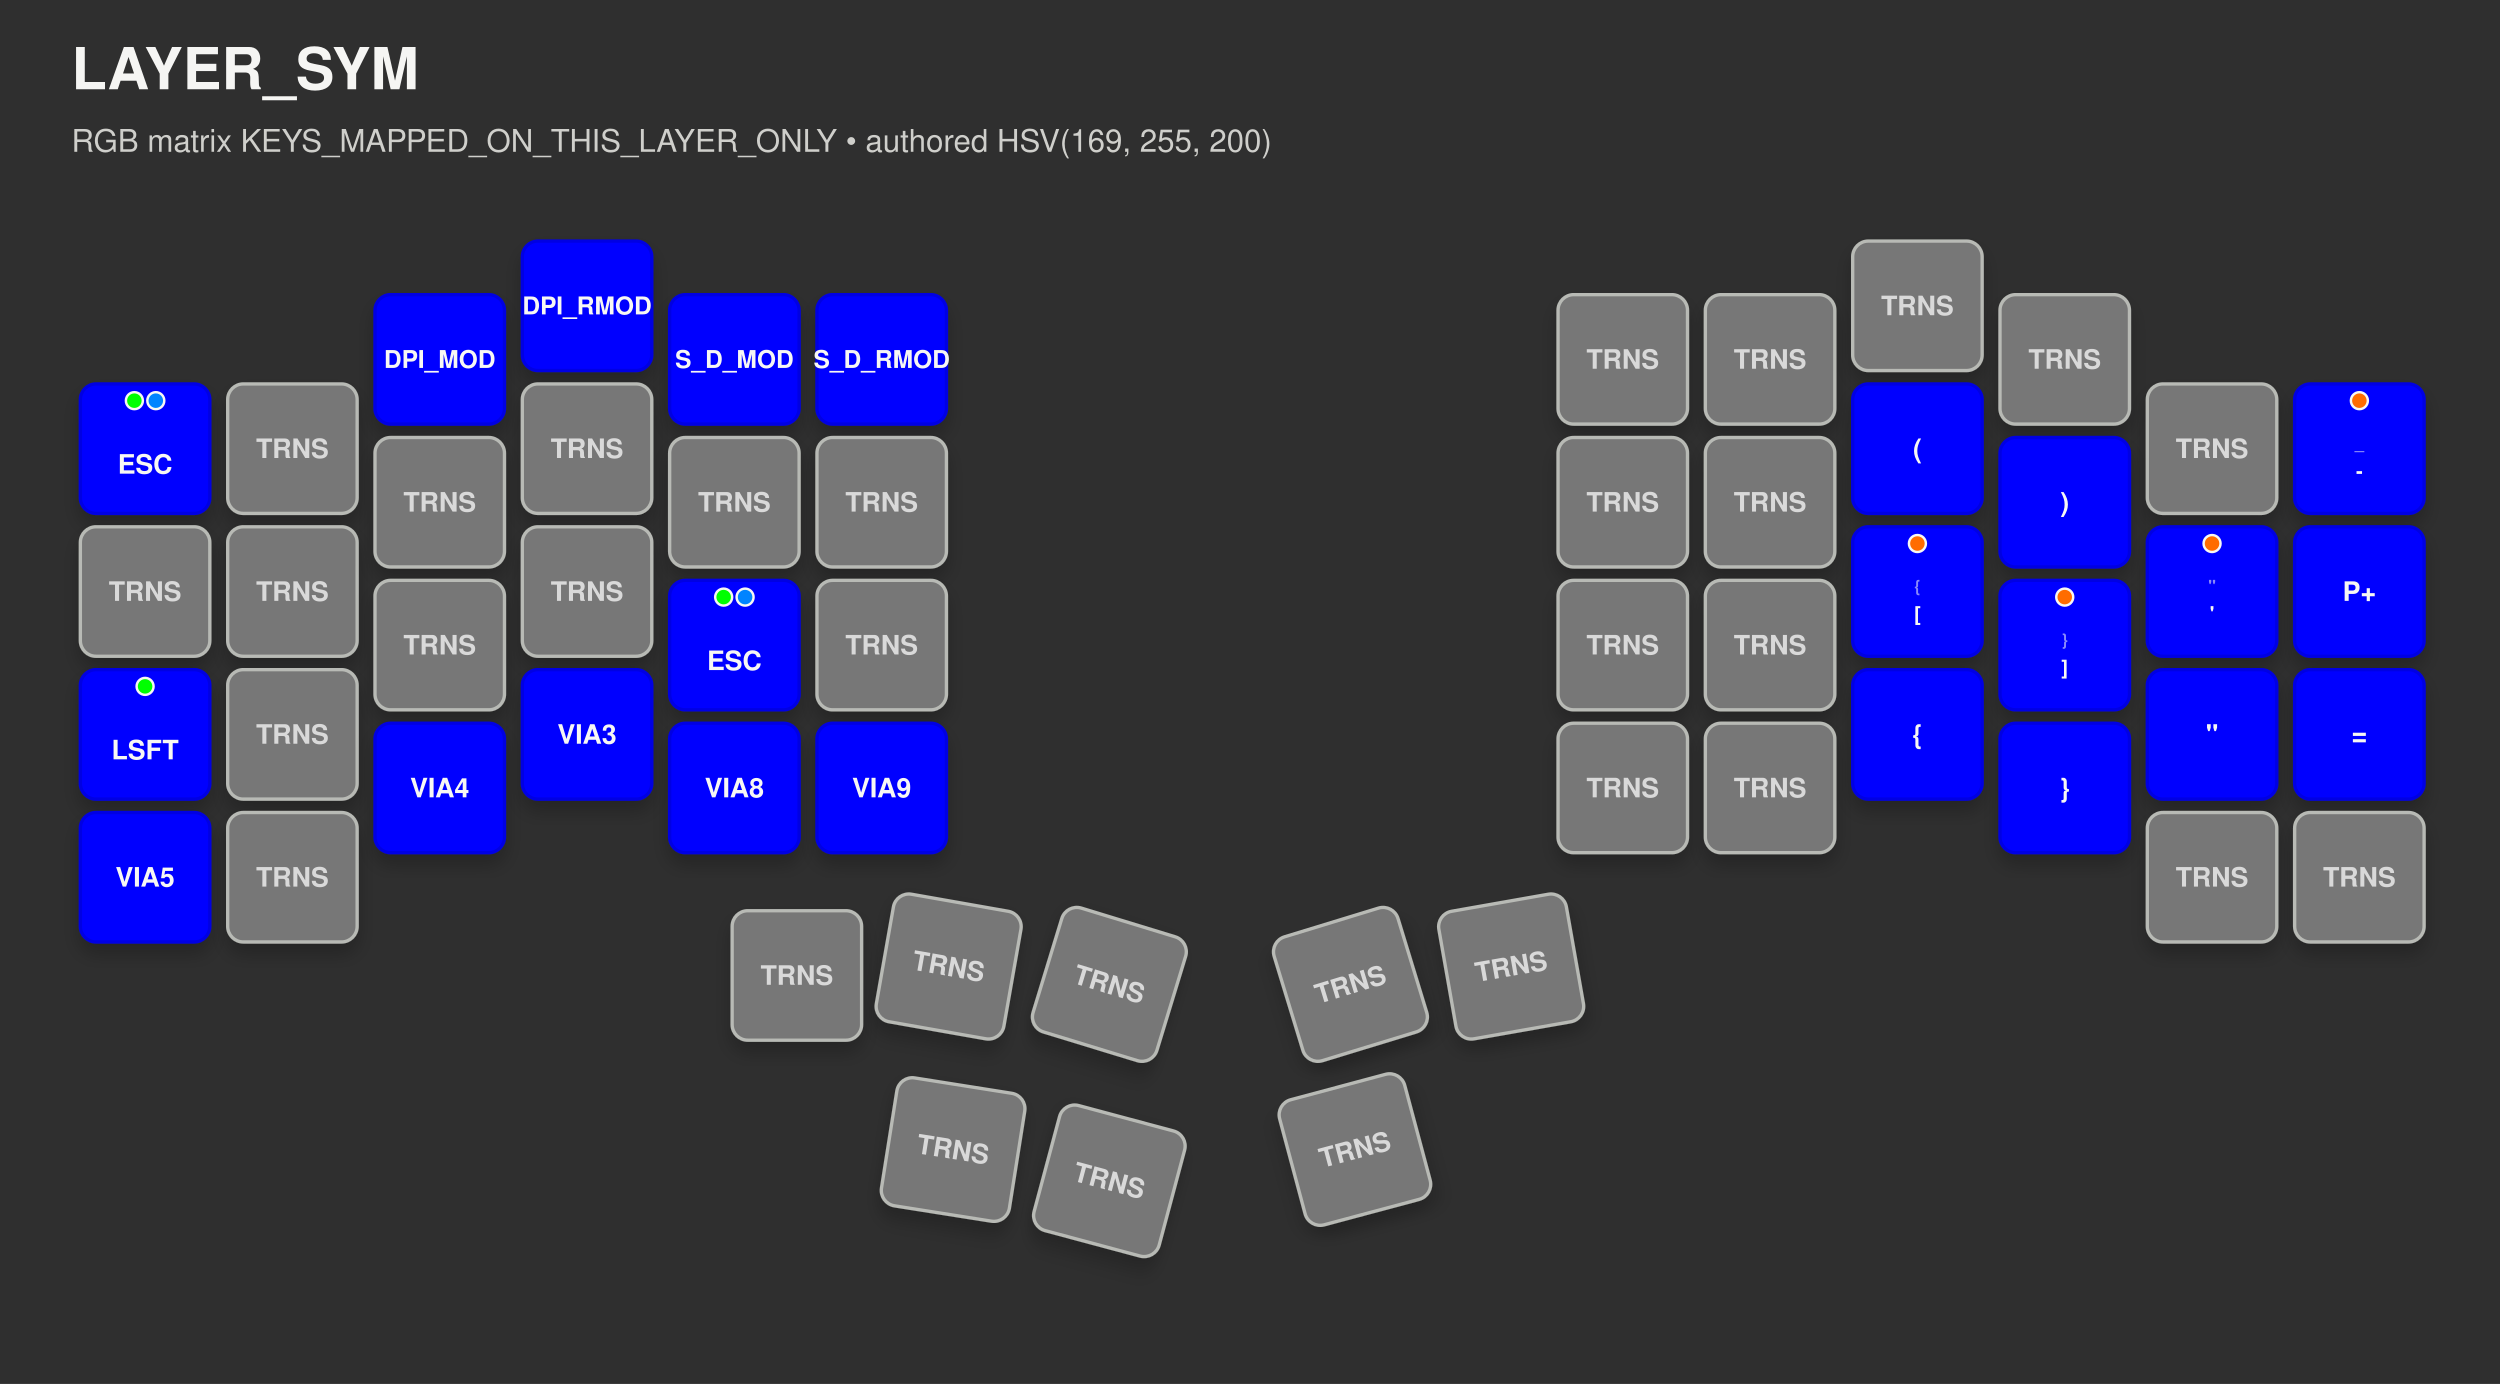
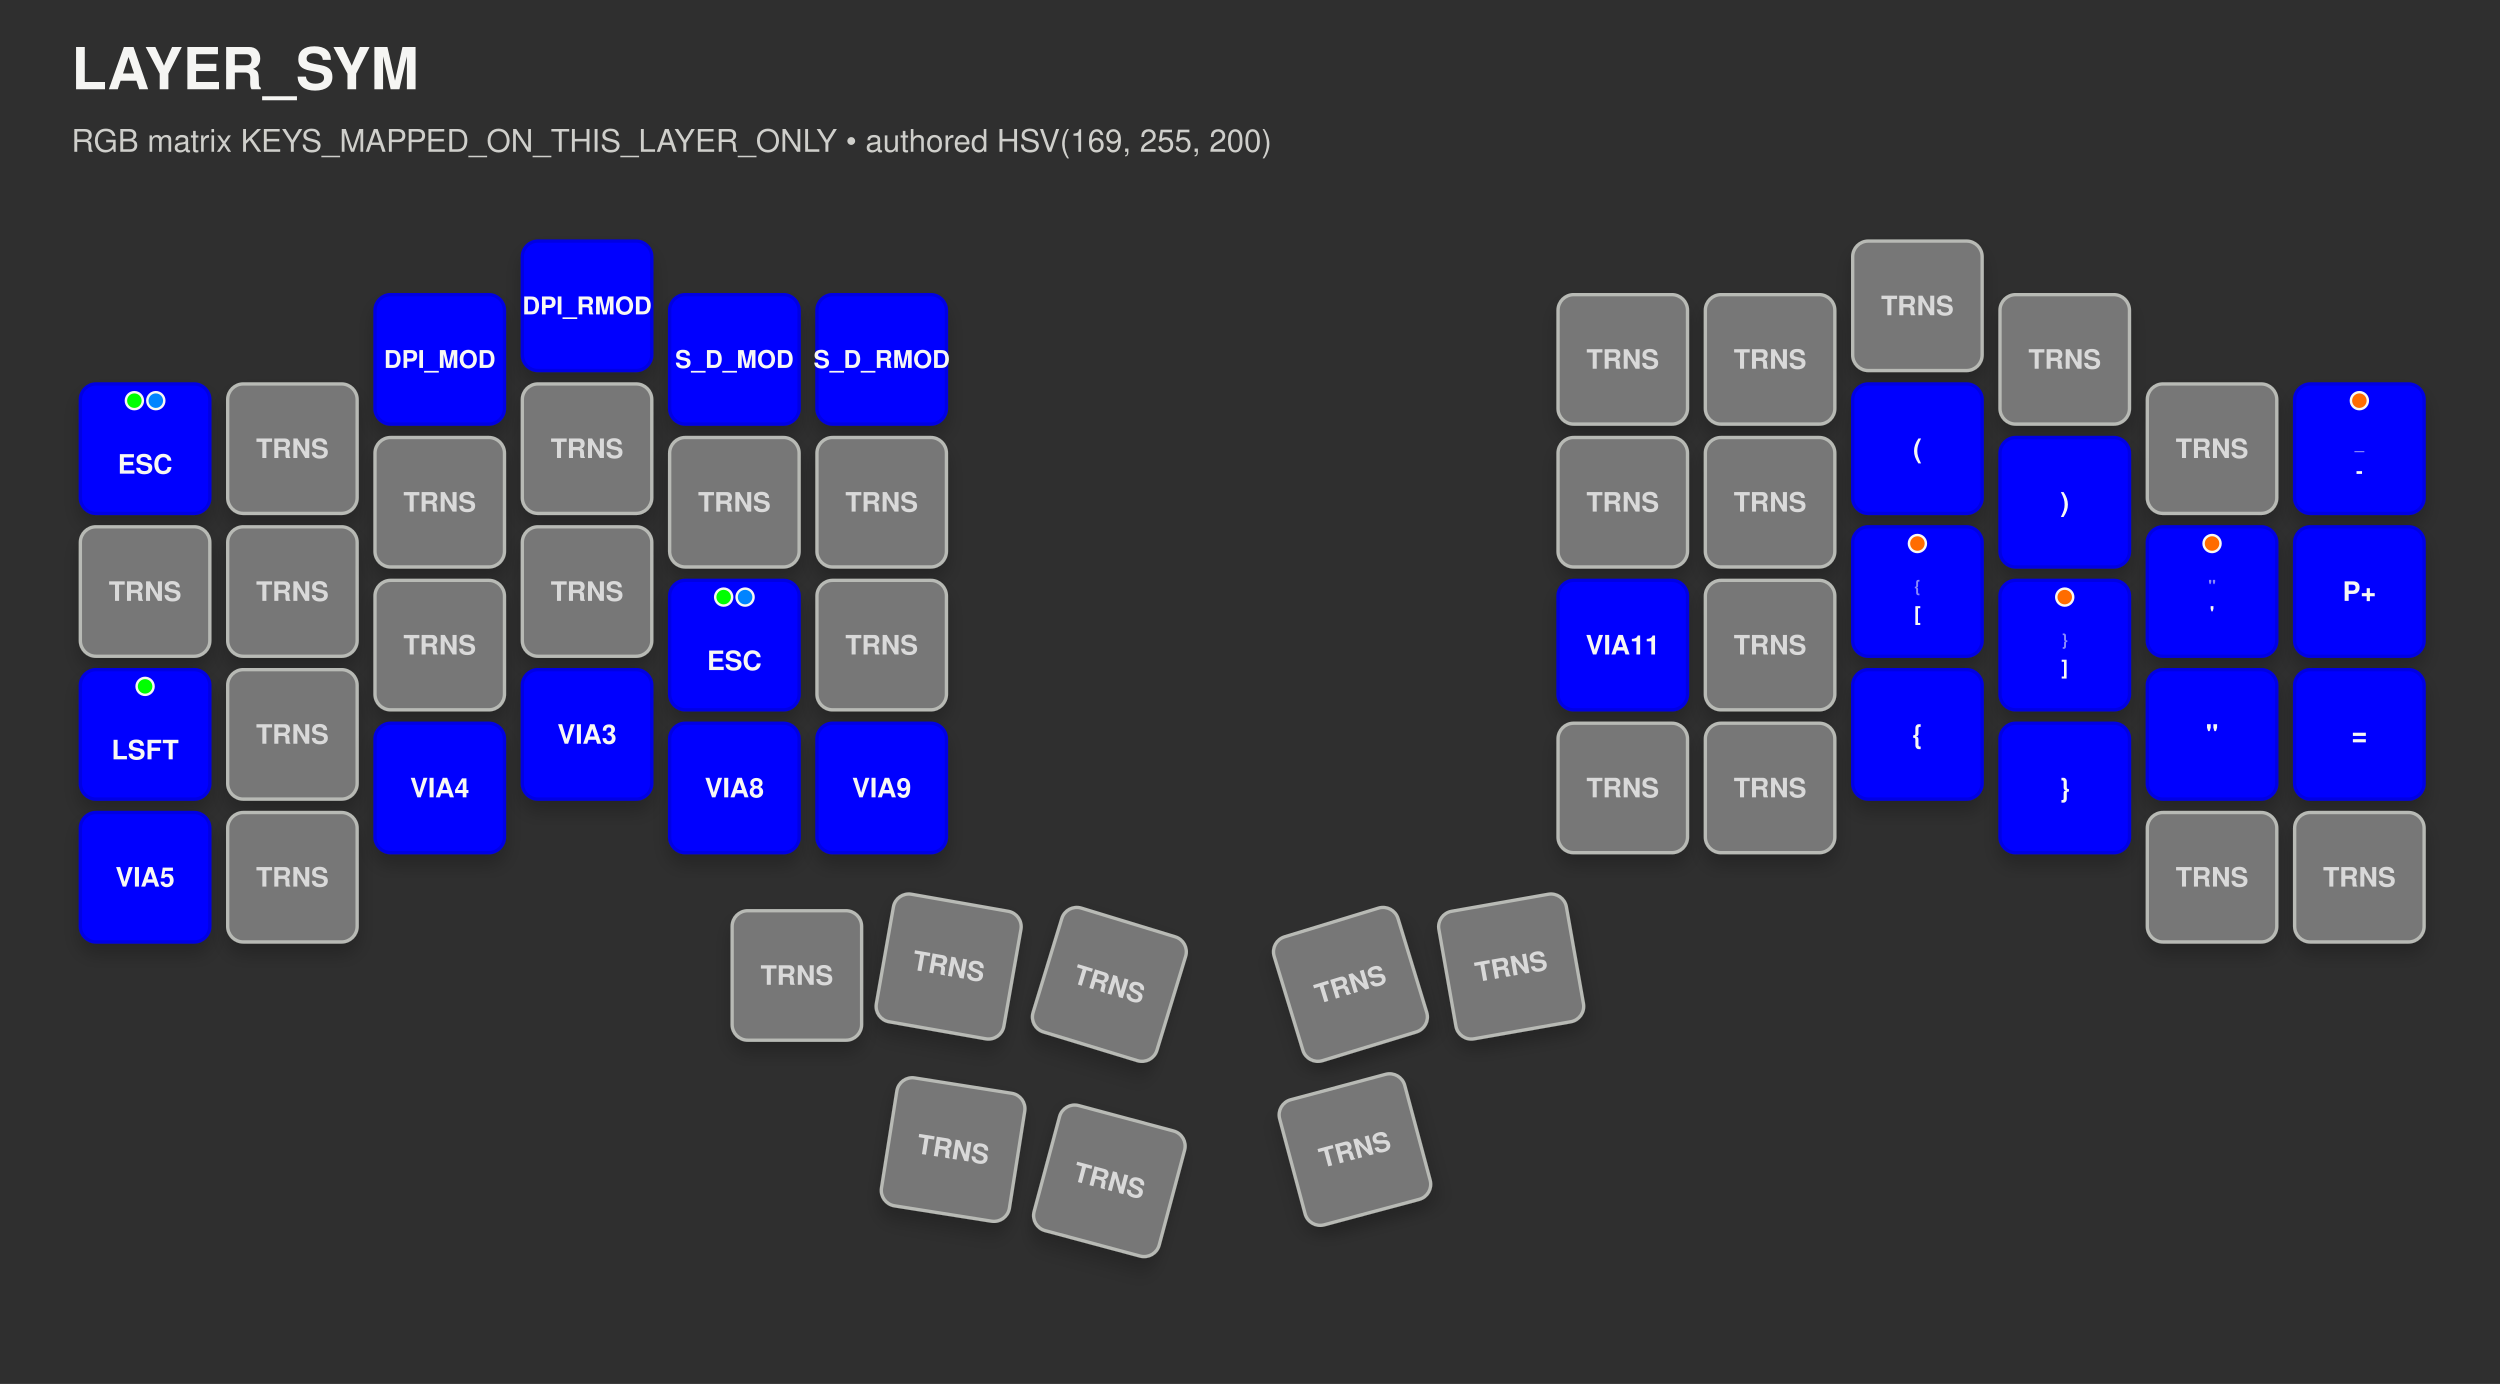
<svg xmlns="http://www.w3.org/2000/svg" width="1120" height="620" viewBox="0 0 1120 620" role="img" aria-labelledby="title desc">
  <defs>
    <filter id="shadow" x="-20%" y="-20%" width="140%" height="140%">
      <feDropShadow dx="0" dy="5" stdDeviation="4" flood-color="#000000" flood-opacity="0.22" />
    </filter>
  </defs>
  <rect width="1120" height="620" fill="#2f2f2f" />
  <text x="32" y="40" fill="#f5f5f3" font-size="26" font-family="Helvetica, Arial, sans-serif" font-weight="700">LAYER_SYM</text>
  <text x="32" y="68" fill="#cfcfcb" font-size="14" font-family="Helvetica, Arial, sans-serif">RGB matrix KEYS_MAPPED_ON_THIS_LAYER_ONLY • authored HSV(169, 255, 200)</text>
  <g transform="rotate(0 65.0 201.0)">
    <rect x="36.0" y="172.0" width="58" height="58" rx="7" fill="#0006ff" stroke="#0000e3" stroke-width="1.5" filter="url(#shadow)" />
    <text x="65.0" y="208.0" fill="#f7f7f4" fill-opacity="1.00" font-size="12.0" text-anchor="middle" dominant-baseline="middle" font-family="Helvetica, Arial, sans-serif" font-weight="600">ESC</text>
    <circle cx="60.2" cy="179.5" r="3.8" fill="#00ff00" stroke="#f7f7f4" stroke-width="1.1" />
    <circle cx="69.8" cy="179.5" r="3.8" fill="#0084ff" stroke="#f7f7f4" stroke-width="1.1" />
  </g>
  <g transform="rotate(0 131.0 201.0)">
    <rect x="102.0" y="172.0" width="58" height="58" rx="7" fill="#777777" stroke="#b8bab5" stroke-width="1.5" filter="url(#shadow)" />
    <text x="131.0" y="201.0" fill="#ffffff" fill-opacity="0.72" font-size="12.0" text-anchor="middle" dominant-baseline="middle" font-family="Helvetica, Arial, sans-serif" font-weight="600">TRNS</text>
  </g>
  <g transform="rotate(0 197.0 161.0)">
    <rect x="168.0" y="132.0" width="58" height="58" rx="7" fill="#0006ff" stroke="#0000e3" stroke-width="1.5" filter="url(#shadow)" />
    <text x="197.0" y="161.0" fill="#f7f7f4" fill-opacity="1.00" font-size="11.0" text-anchor="middle" dominant-baseline="middle" font-family="Helvetica, Arial, sans-serif" font-weight="600">DPI_MOD</text>
  </g>
  <g transform="rotate(0 263.0 137.0)">
    <rect x="234.0" y="108.0" width="58" height="58" rx="7" fill="#0006ff" stroke="#0000e3" stroke-width="1.5" filter="url(#shadow)" />
    <text x="263.0" y="137.0" fill="#f7f7f4" fill-opacity="1.00" font-size="11.0" text-anchor="middle" dominant-baseline="middle" font-family="Helvetica, Arial, sans-serif" font-weight="600" textLength="48.0" lengthAdjust="spacingAndGlyphs">DPI_RMOD</text>
  </g>
  <g transform="rotate(0 329.0 161.0)">
    <rect x="300.0" y="132.0" width="58" height="58" rx="7" fill="#0006ff" stroke="#0000e3" stroke-width="1.5" filter="url(#shadow)" />
    <text x="329.0" y="161.0" fill="#f7f7f4" fill-opacity="1.00" font-size="11.0" text-anchor="middle" dominant-baseline="middle" font-family="Helvetica, Arial, sans-serif" font-weight="600" textLength="48.0" lengthAdjust="spacingAndGlyphs">S_D_MOD</text>
  </g>
  <g transform="rotate(0 395.0 161.0)">
    <rect x="366.0" y="132.0" width="58" height="58" rx="7" fill="#0006ff" stroke="#0000e3" stroke-width="1.5" filter="url(#shadow)" />
    <text x="395.0" y="161.0" fill="#f7f7f4" fill-opacity="1.00" font-size="11.0" text-anchor="middle" dominant-baseline="middle" font-family="Helvetica, Arial, sans-serif" font-weight="600" textLength="48.0" lengthAdjust="spacingAndGlyphs">S_D_RMOD</text>
  </g>
  <g transform="rotate(0 727.0 161.0)">
    <rect x="698.0" y="132.0" width="58" height="58" rx="7" fill="#777777" stroke="#b8bab5" stroke-width="1.5" filter="url(#shadow)" />
    <text x="727.0" y="161.0" fill="#ffffff" fill-opacity="0.72" font-size="12.0" text-anchor="middle" dominant-baseline="middle" font-family="Helvetica, Arial, sans-serif" font-weight="600">TRNS</text>
  </g>
  <g transform="rotate(0 793.0 161.0)">
    <rect x="764.0" y="132.0" width="58" height="58" rx="7" fill="#777777" stroke="#b8bab5" stroke-width="1.5" filter="url(#shadow)" />
    <text x="793.0" y="161.0" fill="#ffffff" fill-opacity="0.72" font-size="12.0" text-anchor="middle" dominant-baseline="middle" font-family="Helvetica, Arial, sans-serif" font-weight="600">TRNS</text>
  </g>
  <g transform="rotate(0 859.0 137.0)">
    <rect x="830.0" y="108.0" width="58" height="58" rx="7" fill="#777777" stroke="#b8bab5" stroke-width="1.5" filter="url(#shadow)" />
    <text x="859.0" y="137.0" fill="#ffffff" fill-opacity="0.72" font-size="12.0" text-anchor="middle" dominant-baseline="middle" font-family="Helvetica, Arial, sans-serif" font-weight="600">TRNS</text>
  </g>
  <g transform="rotate(0 925.0 161.0)">
    <rect x="896.0" y="132.0" width="58" height="58" rx="7" fill="#777777" stroke="#b8bab5" stroke-width="1.5" filter="url(#shadow)" />
    <text x="925.0" y="161.0" fill="#ffffff" fill-opacity="0.72" font-size="12.0" text-anchor="middle" dominant-baseline="middle" font-family="Helvetica, Arial, sans-serif" font-weight="600">TRNS</text>
  </g>
  <g transform="rotate(0 991.0 201.0)">
    <rect x="962.0" y="172.0" width="58" height="58" rx="7" fill="#777777" stroke="#b8bab5" stroke-width="1.5" filter="url(#shadow)" />
    <text x="991.0" y="201.0" fill="#ffffff" fill-opacity="0.72" font-size="12.0" text-anchor="middle" dominant-baseline="middle" font-family="Helvetica, Arial, sans-serif" font-weight="600">TRNS</text>
  </g>
  <g transform="rotate(0 1057.0 201.0)">
    <rect x="1028.0" y="172.0" width="58" height="58" rx="7" fill="#0006ff" stroke="#0000e3" stroke-width="1.5" filter="url(#shadow)" />
    <text x="1057.0" y="198.6" fill="#f7f7f4" fill-opacity="0.56" font-size="7.4" text-anchor="middle" dominant-baseline="middle" font-family="Helvetica, Arial, sans-serif" font-weight="650">_</text>
    <text x="1057.0" y="211.0" fill="#f7f7f4" fill-opacity="1.00" font-size="9.1" text-anchor="middle" dominant-baseline="middle" font-family="Helvetica, Arial, sans-serif" font-weight="600">-</text>
    <circle cx="1057.0" cy="179.5" r="3.8" fill="#ff6c00" stroke="#f7f7f4" stroke-width="1.1" />
  </g>
  <g transform="rotate(0 65.0 265.0)">
    <rect x="36.0" y="236.0" width="58" height="58" rx="7" fill="#777777" stroke="#b8bab5" stroke-width="1.5" filter="url(#shadow)" />
    <text x="65.0" y="265.0" fill="#ffffff" fill-opacity="0.72" font-size="12.0" text-anchor="middle" dominant-baseline="middle" font-family="Helvetica, Arial, sans-serif" font-weight="600">TRNS</text>
  </g>
  <g transform="rotate(0 131.0 265.0)">
    <rect x="102.0" y="236.0" width="58" height="58" rx="7" fill="#777777" stroke="#b8bab5" stroke-width="1.5" filter="url(#shadow)" />
    <text x="131.0" y="265.0" fill="#ffffff" fill-opacity="0.72" font-size="12.0" text-anchor="middle" dominant-baseline="middle" font-family="Helvetica, Arial, sans-serif" font-weight="600">TRNS</text>
  </g>
  <g transform="rotate(0 197.0 225.0)">
    <rect x="168.0" y="196.0" width="58" height="58" rx="7" fill="#777777" stroke="#b8bab5" stroke-width="1.5" filter="url(#shadow)" />
    <text x="197.0" y="225.0" fill="#ffffff" fill-opacity="0.72" font-size="12.0" text-anchor="middle" dominant-baseline="middle" font-family="Helvetica, Arial, sans-serif" font-weight="600">TRNS</text>
  </g>
  <g transform="rotate(0 263.0 201.0)">
    <rect x="234.0" y="172.0" width="58" height="58" rx="7" fill="#777777" stroke="#b8bab5" stroke-width="1.5" filter="url(#shadow)" />
    <text x="263.0" y="201.0" fill="#ffffff" fill-opacity="0.72" font-size="12.0" text-anchor="middle" dominant-baseline="middle" font-family="Helvetica, Arial, sans-serif" font-weight="600">TRNS</text>
  </g>
  <g transform="rotate(0 329.0 225.0)">
    <rect x="300.0" y="196.0" width="58" height="58" rx="7" fill="#777777" stroke="#b8bab5" stroke-width="1.5" filter="url(#shadow)" />
    <text x="329.0" y="225.0" fill="#ffffff" fill-opacity="0.72" font-size="12.0" text-anchor="middle" dominant-baseline="middle" font-family="Helvetica, Arial, sans-serif" font-weight="600">TRNS</text>
  </g>
  <g transform="rotate(0 395.0 225.0)">
    <rect x="366.0" y="196.0" width="58" height="58" rx="7" fill="#777777" stroke="#b8bab5" stroke-width="1.5" filter="url(#shadow)" />
    <text x="395.0" y="225.0" fill="#ffffff" fill-opacity="0.72" font-size="12.0" text-anchor="middle" dominant-baseline="middle" font-family="Helvetica, Arial, sans-serif" font-weight="600">TRNS</text>
  </g>
  <g transform="rotate(0 727.0 225.0)">
    <rect x="698.0" y="196.0" width="58" height="58" rx="7" fill="#777777" stroke="#b8bab5" stroke-width="1.5" filter="url(#shadow)" />
    <text x="727.0" y="225.0" fill="#ffffff" fill-opacity="0.72" font-size="12.0" text-anchor="middle" dominant-baseline="middle" font-family="Helvetica, Arial, sans-serif" font-weight="600">TRNS</text>
  </g>
  <g transform="rotate(0 793.0 225.0)">
    <rect x="764.0" y="196.0" width="58" height="58" rx="7" fill="#777777" stroke="#b8bab5" stroke-width="1.5" filter="url(#shadow)" />
    <text x="793.0" y="225.0" fill="#ffffff" fill-opacity="0.72" font-size="12.0" text-anchor="middle" dominant-baseline="middle" font-family="Helvetica, Arial, sans-serif" font-weight="600">TRNS</text>
  </g>
  <g transform="rotate(0 859.0 201.0)">
    <rect x="830.0" y="172.0" width="58" height="58" rx="7" fill="#0006ff" stroke="#0000e3" stroke-width="1.5" filter="url(#shadow)" />
    <text x="859.0" y="201.0" fill="#f7f7f4" fill-opacity="1.00" font-size="12.0" text-anchor="middle" dominant-baseline="middle" font-family="Helvetica, Arial, sans-serif" font-weight="600">(</text>
  </g>
  <g transform="rotate(0 925.0 225.0)">
    <rect x="896.0" y="196.0" width="58" height="58" rx="7" fill="#0006ff" stroke="#0000e3" stroke-width="1.5" filter="url(#shadow)" />
    <text x="925.0" y="225.0" fill="#f7f7f4" fill-opacity="1.00" font-size="12.0" text-anchor="middle" dominant-baseline="middle" font-family="Helvetica, Arial, sans-serif" font-weight="600">)</text>
  </g>
  <g transform="rotate(0 991.0 265.0)">
    <rect x="962.0" y="236.0" width="58" height="58" rx="7" fill="#0006ff" stroke="#0000e3" stroke-width="1.5" filter="url(#shadow)" />
    <text x="991.0" y="262.6" fill="#f7f7f4" fill-opacity="0.56" font-size="7.4" text-anchor="middle" dominant-baseline="middle" font-family="Helvetica, Arial, sans-serif" font-weight="650">"</text>
    <text x="991.0" y="275.0" fill="#f7f7f4" fill-opacity="1.00" font-size="9.1" text-anchor="middle" dominant-baseline="middle" font-family="Helvetica, Arial, sans-serif" font-weight="600">'</text>
    <circle cx="991.0" cy="243.5" r="3.8" fill="#ff6c00" stroke="#f7f7f4" stroke-width="1.1" />
  </g>
  <g transform="rotate(0 1057.0 265.0)">
    <rect x="1028.0" y="236.0" width="58" height="58" rx="7" fill="#0006ff" stroke="#0000e3" stroke-width="1.5" filter="url(#shadow)" />
    <text x="1057.0" y="265.0" fill="#f7f7f4" fill-opacity="1.00" font-size="12.0" text-anchor="middle" dominant-baseline="middle" font-family="Helvetica, Arial, sans-serif" font-weight="600">P+</text>
  </g>
  <g transform="rotate(0 65.0 329.0)">
    <rect x="36.0" y="300.0" width="58" height="58" rx="7" fill="#0006ff" stroke="#0000e3" stroke-width="1.5" filter="url(#shadow)" />
    <text x="65.0" y="336.0" fill="#f7f7f4" fill-opacity="1.00" font-size="12.0" text-anchor="middle" dominant-baseline="middle" font-family="Helvetica, Arial, sans-serif" font-weight="600">LSFT</text>
    <circle cx="65.0" cy="307.5" r="3.8" fill="#00ff00" stroke="#f7f7f4" stroke-width="1.1" />
  </g>
  <g transform="rotate(0 131.0 329.0)">
    <rect x="102.0" y="300.0" width="58" height="58" rx="7" fill="#777777" stroke="#b8bab5" stroke-width="1.5" filter="url(#shadow)" />
    <text x="131.0" y="329.0" fill="#ffffff" fill-opacity="0.72" font-size="12.0" text-anchor="middle" dominant-baseline="middle" font-family="Helvetica, Arial, sans-serif" font-weight="600">TRNS</text>
  </g>
  <g transform="rotate(0 197.0 289.0)">
    <rect x="168.0" y="260.0" width="58" height="58" rx="7" fill="#777777" stroke="#b8bab5" stroke-width="1.5" filter="url(#shadow)" />
    <text x="197.0" y="289.0" fill="#ffffff" fill-opacity="0.72" font-size="12.0" text-anchor="middle" dominant-baseline="middle" font-family="Helvetica, Arial, sans-serif" font-weight="600">TRNS</text>
  </g>
  <g transform="rotate(0 263.0 265.0)">
    <rect x="234.0" y="236.0" width="58" height="58" rx="7" fill="#777777" stroke="#b8bab5" stroke-width="1.5" filter="url(#shadow)" />
    <text x="263.0" y="265.0" fill="#ffffff" fill-opacity="0.72" font-size="12.0" text-anchor="middle" dominant-baseline="middle" font-family="Helvetica, Arial, sans-serif" font-weight="600">TRNS</text>
  </g>
  <g transform="rotate(0 329.0 289.0)">
    <rect x="300.0" y="260.0" width="58" height="58" rx="7" fill="#0006ff" stroke="#0000e3" stroke-width="1.5" filter="url(#shadow)" />
    <text x="329.0" y="296.0" fill="#f7f7f4" fill-opacity="1.00" font-size="12.0" text-anchor="middle" dominant-baseline="middle" font-family="Helvetica, Arial, sans-serif" font-weight="600">ESC</text>
    <circle cx="324.2" cy="267.5" r="3.8" fill="#00ff00" stroke="#f7f7f4" stroke-width="1.1" />
    <circle cx="333.8" cy="267.5" r="3.8" fill="#0084ff" stroke="#f7f7f4" stroke-width="1.1" />
  </g>
  <g transform="rotate(0 395.0 289.0)">
    <rect x="366.0" y="260.0" width="58" height="58" rx="7" fill="#777777" stroke="#b8bab5" stroke-width="1.5" filter="url(#shadow)" />
    <text x="395.0" y="289.0" fill="#ffffff" fill-opacity="0.72" font-size="12.0" text-anchor="middle" dominant-baseline="middle" font-family="Helvetica, Arial, sans-serif" font-weight="600">TRNS</text>
  </g>
  <g transform="rotate(0 727.0 289.0)">
-     <rect x="698.0" y="260.0" width="58" height="58" rx="7" fill="#777777" stroke="#b8bab5" stroke-width="1.5" filter="url(#shadow)" />
-     <text x="727.0" y="289.0" fill="#ffffff" fill-opacity="0.72" font-size="12.0" text-anchor="middle" dominant-baseline="middle" font-family="Helvetica, Arial, sans-serif" font-weight="600">TRNS</text>
+     <rect x="698.0" y="260.0" width="58" height="58" rx="7" fill="#0006ff" stroke="#0000e3" stroke-width="1.5" filter="url(#shadow)" />
+     <text x="727.0" y="289.0" fill="#f7f7f4" fill-opacity="1.00" font-size="12.0" text-anchor="middle" dominant-baseline="middle" font-family="Helvetica, Arial, sans-serif" font-weight="600">VIA11</text>
  </g>
  <g transform="rotate(0 793.0 289.0)">
    <rect x="764.0" y="260.0" width="58" height="58" rx="7" fill="#777777" stroke="#b8bab5" stroke-width="1.5" filter="url(#shadow)" />
    <text x="793.0" y="289.0" fill="#ffffff" fill-opacity="0.72" font-size="12.0" text-anchor="middle" dominant-baseline="middle" font-family="Helvetica, Arial, sans-serif" font-weight="600">TRNS</text>
  </g>
  <g transform="rotate(0 859.0 265.0)">
    <rect x="830.0" y="236.0" width="58" height="58" rx="7" fill="#0006ff" stroke="#0000e3" stroke-width="1.5" filter="url(#shadow)" />
    <text x="859.0" y="262.6" fill="#f7f7f4" fill-opacity="0.56" font-size="7.4" text-anchor="middle" dominant-baseline="middle" font-family="Helvetica, Arial, sans-serif" font-weight="650">{</text>
    <text x="859.0" y="275.0" fill="#f7f7f4" fill-opacity="1.00" font-size="9.1" text-anchor="middle" dominant-baseline="middle" font-family="Helvetica, Arial, sans-serif" font-weight="600">[</text>
    <circle cx="859.0" cy="243.5" r="3.8" fill="#ff6c00" stroke="#f7f7f4" stroke-width="1.1" />
  </g>
  <g transform="rotate(0 925.0 289.0)">
    <rect x="896.0" y="260.0" width="58" height="58" rx="7" fill="#0006ff" stroke="#0000e3" stroke-width="1.5" filter="url(#shadow)" />
    <text x="925.0" y="286.6" fill="#f7f7f4" fill-opacity="0.56" font-size="7.4" text-anchor="middle" dominant-baseline="middle" font-family="Helvetica, Arial, sans-serif" font-weight="650">}</text>
    <text x="925.0" y="299.0" fill="#f7f7f4" fill-opacity="1.00" font-size="9.1" text-anchor="middle" dominant-baseline="middle" font-family="Helvetica, Arial, sans-serif" font-weight="600">]</text>
    <circle cx="925.0" cy="267.5" r="3.8" fill="#ff6c00" stroke="#f7f7f4" stroke-width="1.1" />
  </g>
  <g transform="rotate(0 991.0 329.0)">
    <rect x="962.0" y="300.0" width="58" height="58" rx="7" fill="#0006ff" stroke="#0000e3" stroke-width="1.5" filter="url(#shadow)" />
    <text x="991.0" y="329.0" fill="#f7f7f4" fill-opacity="1.00" font-size="12.0" text-anchor="middle" dominant-baseline="middle" font-family="Helvetica, Arial, sans-serif" font-weight="600">"</text>
  </g>
  <g transform="rotate(0 1057.0 329.0)">
    <rect x="1028.0" y="300.0" width="58" height="58" rx="7" fill="#0006ff" stroke="#0000e3" stroke-width="1.5" filter="url(#shadow)" />
    <text x="1057.0" y="329.0" fill="#f7f7f4" fill-opacity="1.00" font-size="12.0" text-anchor="middle" dominant-baseline="middle" font-family="Helvetica, Arial, sans-serif" font-weight="600">=</text>
  </g>
  <g transform="rotate(0 65.0 393.0)">
    <rect x="36.0" y="364.0" width="58" height="58" rx="7" fill="#0006ff" stroke="#0000e3" stroke-width="1.5" filter="url(#shadow)" />
    <text x="65.0" y="393.0" fill="#f7f7f4" fill-opacity="1.00" font-size="12.0" text-anchor="middle" dominant-baseline="middle" font-family="Helvetica, Arial, sans-serif" font-weight="600">VIA5</text>
  </g>
  <g transform="rotate(0 131.0 393.0)">
    <rect x="102.0" y="364.0" width="58" height="58" rx="7" fill="#777777" stroke="#b8bab5" stroke-width="1.5" filter="url(#shadow)" />
    <text x="131.0" y="393.0" fill="#ffffff" fill-opacity="0.72" font-size="12.0" text-anchor="middle" dominant-baseline="middle" font-family="Helvetica, Arial, sans-serif" font-weight="600">TRNS</text>
  </g>
  <g transform="rotate(0 197.0 353.0)">
    <rect x="168.0" y="324.0" width="58" height="58" rx="7" fill="#0006ff" stroke="#0000e3" stroke-width="1.5" filter="url(#shadow)" />
    <text x="197.0" y="353.0" fill="#f7f7f4" fill-opacity="1.00" font-size="12.0" text-anchor="middle" dominant-baseline="middle" font-family="Helvetica, Arial, sans-serif" font-weight="600">VIA4</text>
  </g>
  <g transform="rotate(0 263.0 329.0)">
    <rect x="234.0" y="300.0" width="58" height="58" rx="7" fill="#0006ff" stroke="#0000e3" stroke-width="1.5" filter="url(#shadow)" />
    <text x="263.0" y="329.0" fill="#f7f7f4" fill-opacity="1.00" font-size="12.0" text-anchor="middle" dominant-baseline="middle" font-family="Helvetica, Arial, sans-serif" font-weight="600">VIA3</text>
  </g>
  <g transform="rotate(0 329.0 353.0)">
    <rect x="300.0" y="324.0" width="58" height="58" rx="7" fill="#0006ff" stroke="#0000e3" stroke-width="1.5" filter="url(#shadow)" />
    <text x="329.0" y="353.0" fill="#f7f7f4" fill-opacity="1.00" font-size="12.0" text-anchor="middle" dominant-baseline="middle" font-family="Helvetica, Arial, sans-serif" font-weight="600">VIA8</text>
  </g>
  <g transform="rotate(0 395.0 353.0)">
    <rect x="366.0" y="324.0" width="58" height="58" rx="7" fill="#0006ff" stroke="#0000e3" stroke-width="1.5" filter="url(#shadow)" />
    <text x="395.0" y="353.0" fill="#f7f7f4" fill-opacity="1.00" font-size="12.0" text-anchor="middle" dominant-baseline="middle" font-family="Helvetica, Arial, sans-serif" font-weight="600">VIA9</text>
  </g>
  <g transform="rotate(0 727.0 353.0)">
    <rect x="698.0" y="324.0" width="58" height="58" rx="7" fill="#777777" stroke="#b8bab5" stroke-width="1.5" filter="url(#shadow)" />
    <text x="727.0" y="353.0" fill="#ffffff" fill-opacity="0.72" font-size="12.0" text-anchor="middle" dominant-baseline="middle" font-family="Helvetica, Arial, sans-serif" font-weight="600">TRNS</text>
  </g>
  <g transform="rotate(0 793.0 353.0)">
    <rect x="764.0" y="324.0" width="58" height="58" rx="7" fill="#777777" stroke="#b8bab5" stroke-width="1.5" filter="url(#shadow)" />
    <text x="793.0" y="353.0" fill="#ffffff" fill-opacity="0.72" font-size="12.0" text-anchor="middle" dominant-baseline="middle" font-family="Helvetica, Arial, sans-serif" font-weight="600">TRNS</text>
  </g>
  <g transform="rotate(0 859.0 329.0)">
    <rect x="830.0" y="300.0" width="58" height="58" rx="7" fill="#0006ff" stroke="#0000e3" stroke-width="1.5" filter="url(#shadow)" />
    <text x="859.0" y="329.0" fill="#f7f7f4" fill-opacity="1.00" font-size="12.0" text-anchor="middle" dominant-baseline="middle" font-family="Helvetica, Arial, sans-serif" font-weight="600">{</text>
  </g>
  <g transform="rotate(0 925.0 353.0)">
    <rect x="896.0" y="324.0" width="58" height="58" rx="7" fill="#0006ff" stroke="#0000e3" stroke-width="1.5" filter="url(#shadow)" />
    <text x="925.0" y="353.0" fill="#f7f7f4" fill-opacity="1.00" font-size="12.0" text-anchor="middle" dominant-baseline="middle" font-family="Helvetica, Arial, sans-serif" font-weight="600">}</text>
  </g>
  <g transform="rotate(0 991.0 393.0)">
    <rect x="962.0" y="364.0" width="58" height="58" rx="7" fill="#777777" stroke="#b8bab5" stroke-width="1.5" filter="url(#shadow)" />
    <text x="991.0" y="393.0" fill="#ffffff" fill-opacity="0.72" font-size="12.0" text-anchor="middle" dominant-baseline="middle" font-family="Helvetica, Arial, sans-serif" font-weight="600">TRNS</text>
  </g>
  <g transform="rotate(0 1057.0 393.0)">
    <rect x="1028.0" y="364.0" width="58" height="58" rx="7" fill="#777777" stroke="#b8bab5" stroke-width="1.5" filter="url(#shadow)" />
    <text x="1057.0" y="393.0" fill="#ffffff" fill-opacity="0.72" font-size="12.0" text-anchor="middle" dominant-baseline="middle" font-family="Helvetica, Arial, sans-serif" font-weight="600">TRNS</text>
  </g>
  <g transform="rotate(0 357.0 437.0)">
    <rect x="328.0" y="408.0" width="58" height="58" rx="7" fill="#777777" stroke="#b8bab5" stroke-width="1.5" filter="url(#shadow)" />
    <text x="357.0" y="437.0" fill="#ffffff" fill-opacity="0.72" font-size="12.0" text-anchor="middle" dominant-baseline="middle" font-family="Helvetica, Arial, sans-serif" font-weight="600">TRNS</text>
  </g>
  <g transform="rotate(10 425.0 433.0)">
    <rect x="396.0" y="404.0" width="58" height="58" rx="7" fill="#777777" stroke="#b8bab5" stroke-width="1.5" filter="url(#shadow)" />
    <text x="425.0" y="433.0" fill="#ffffff" fill-opacity="0.72" font-size="12.0" text-anchor="middle" dominant-baseline="middle" font-family="Helvetica, Arial, sans-serif" font-weight="600">TRNS</text>
  </g>
  <g transform="rotate(17 497.0 441.0)">
    <rect x="468.0" y="412.0" width="58" height="58" rx="7" fill="#777777" stroke="#b8bab5" stroke-width="1.5" filter="url(#shadow)" />
    <text x="497.0" y="441.0" fill="#ffffff" fill-opacity="0.72" font-size="12.0" text-anchor="middle" dominant-baseline="middle" font-family="Helvetica, Arial, sans-serif" font-weight="600">TRNS</text>
  </g>
  <g transform="rotate(-17 605.0 441.0)">
    <rect x="576.0" y="412.0" width="58" height="58" rx="7" fill="#777777" stroke="#b8bab5" stroke-width="1.5" filter="url(#shadow)" />
    <text x="605.0" y="441.0" fill="#ffffff" fill-opacity="0.72" font-size="12.0" text-anchor="middle" dominant-baseline="middle" font-family="Helvetica, Arial, sans-serif" font-weight="600">TRNS</text>
  </g>
  <g transform="rotate(-10 677.0 433.0)">
    <rect x="648.0" y="404.0" width="58" height="58" rx="7" fill="#777777" stroke="#b8bab5" stroke-width="1.5" filter="url(#shadow)" />
    <text x="677.0" y="433.0" fill="#ffffff" fill-opacity="0.72" font-size="12.0" text-anchor="middle" dominant-baseline="middle" font-family="Helvetica, Arial, sans-serif" font-weight="600">TRNS</text>
  </g>
  <g transform="rotate(9 427.0 515.0)">
    <rect x="398.0" y="486.0" width="58" height="58" rx="7" fill="#777777" stroke="#b8bab5" stroke-width="1.5" filter="url(#shadow)" />
    <text x="427.0" y="515.0" fill="#ffffff" fill-opacity="0.72" font-size="12.0" text-anchor="middle" dominant-baseline="middle" font-family="Helvetica, Arial, sans-serif" font-weight="600">TRNS</text>
  </g>
  <g transform="rotate(15 497.0 529.0)">
    <rect x="468.0" y="500.0" width="58" height="58" rx="7" fill="#777777" stroke="#b8bab5" stroke-width="1.5" filter="url(#shadow)" />
    <text x="497.0" y="529.0" fill="#ffffff" fill-opacity="0.72" font-size="12.0" text-anchor="middle" dominant-baseline="middle" font-family="Helvetica, Arial, sans-serif" font-weight="600">TRNS</text>
  </g>
  <g transform="rotate(-15 607.0 515.0)">
    <rect x="578.0" y="486.0" width="58" height="58" rx="7" fill="#777777" stroke="#b8bab5" stroke-width="1.5" filter="url(#shadow)" />
    <text x="607.0" y="515.0" fill="#ffffff" fill-opacity="0.72" font-size="12.0" text-anchor="middle" dominant-baseline="middle" font-family="Helvetica, Arial, sans-serif" font-weight="600">TRNS</text>
  </g>
</svg>
